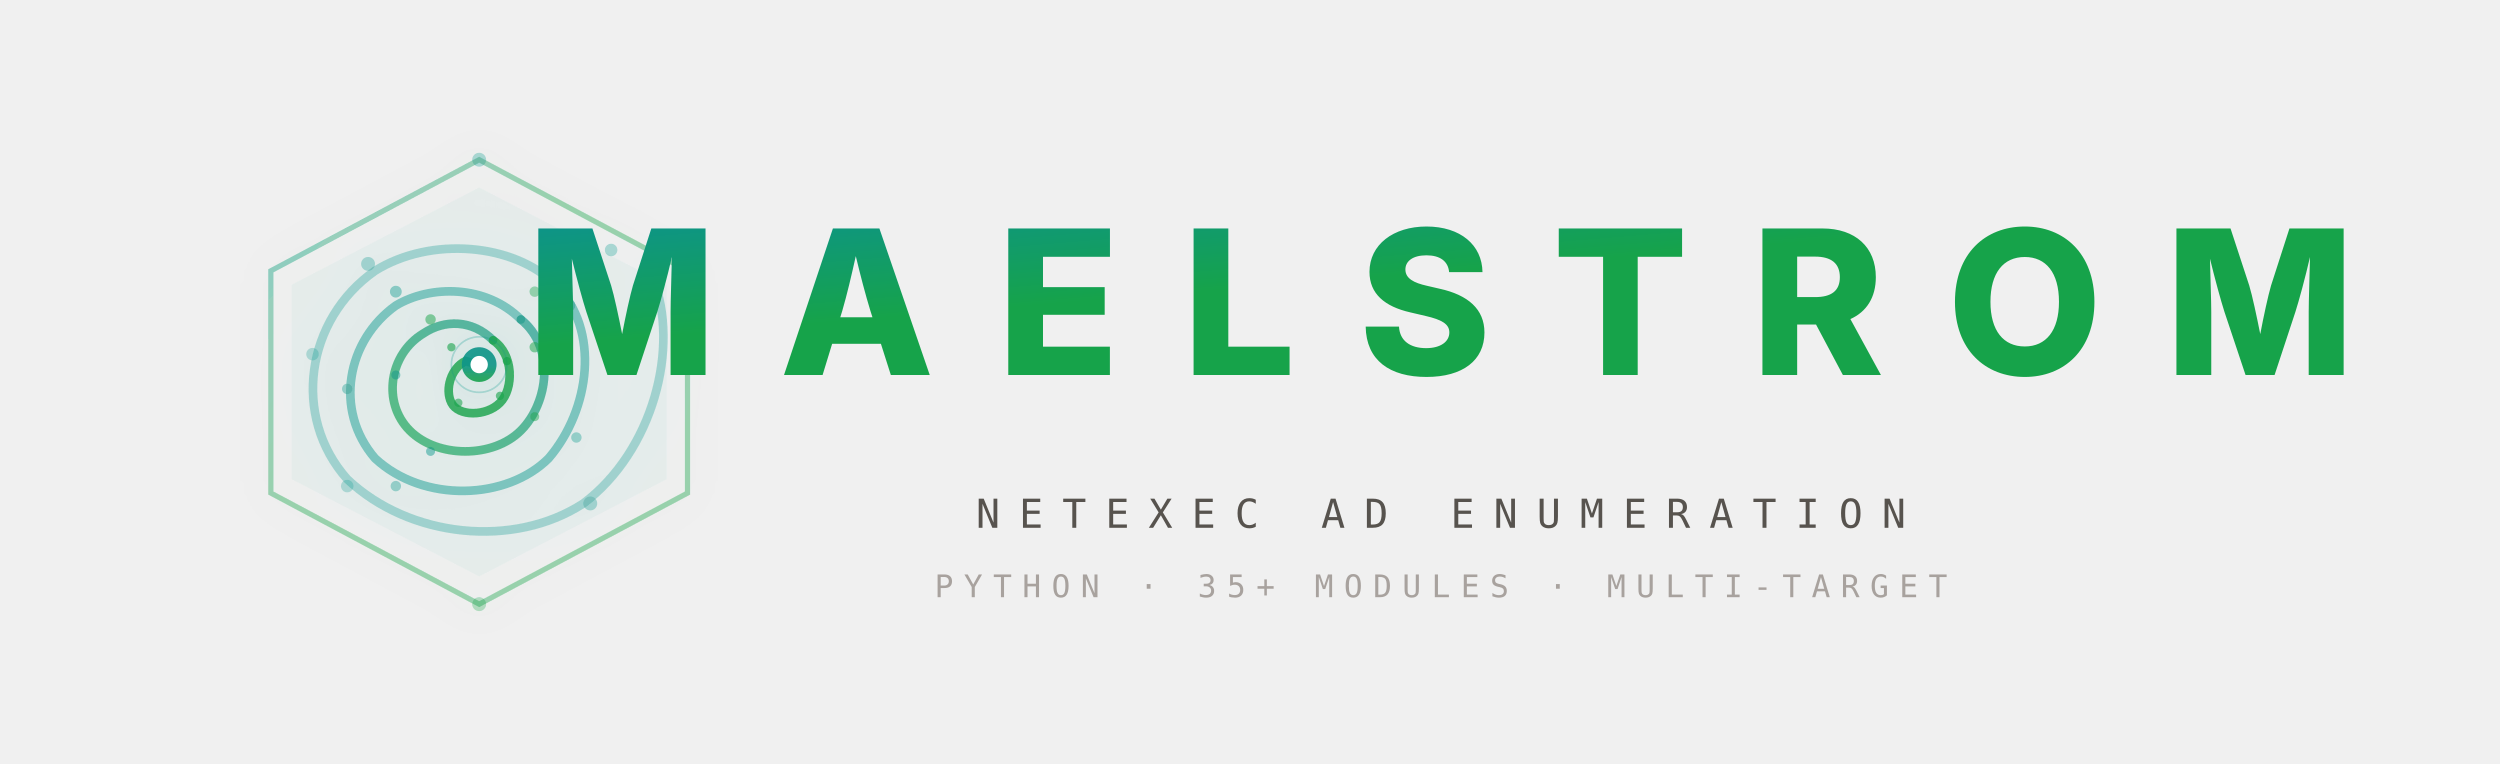
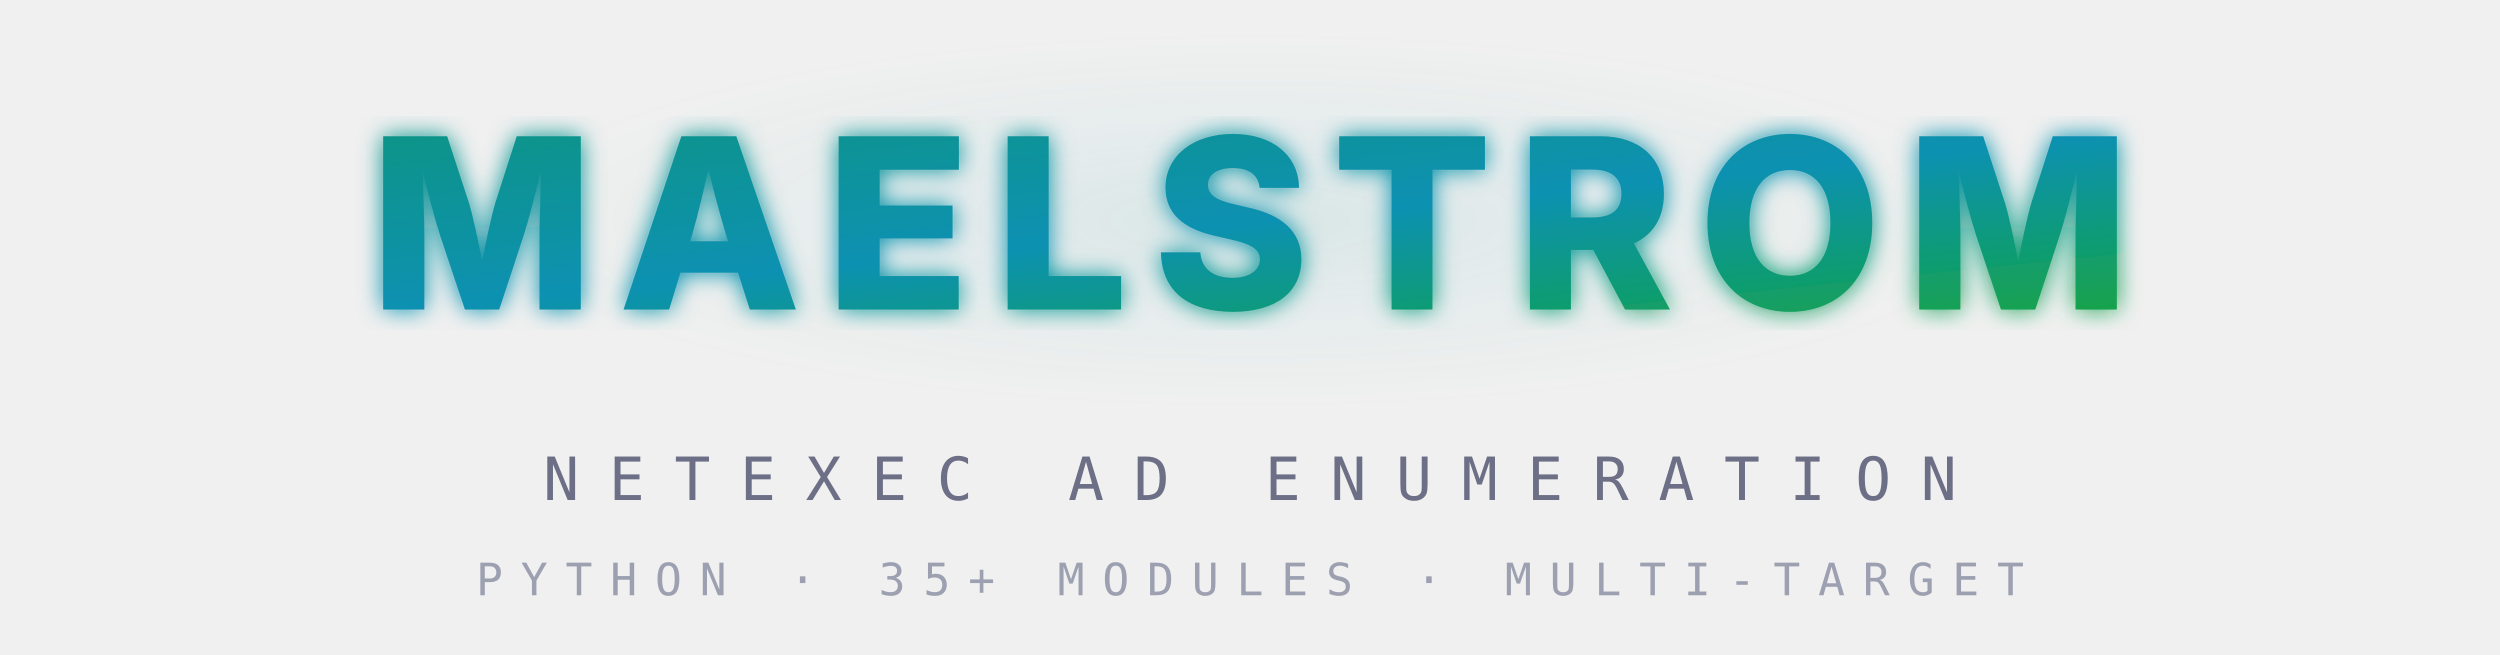
- <svg xmlns="http://www.w3.org/2000/svg" viewBox="0 0 720 220" fill="none">
+ <svg xmlns="http://www.w3.org/2000/svg" viewBox="0 0 420 110" fill="none">
  <defs>
-     <linearGradient id="g1" x1="0%" y1="0%" x2="100%" y2="100%">
+     <linearGradient id="grad" x1="0%" y1="0%" x2="100%" y2="100%">
      <stop offset="0%" stop-color="#0d9488" />
-       <stop offset="40%" stop-color="#16a34a" />
+       <stop offset="50%" stop-color="#0891b2" />
      <stop offset="100%" stop-color="#16a34a" />
    </linearGradient>
-     <linearGradient id="g2" x1="0%" y1="100%" x2="100%" y2="0%">
-       <stop offset="0%" stop-color="#16a34a" />
-       <stop offset="100%" stop-color="#0d9488" />
-     </linearGradient>
-     <linearGradient id="g3" x1="0%" y1="0%" x2="0%" y2="100%">
-       <stop offset="0%" stop-color="#0d9488" />
-       <stop offset="50%" stop-color="#0d9488" />
-       <stop offset="100%" stop-color="#16a34a" />
-     </linearGradient>
-     <filter id="softglow" x="-30%" y="-30%" width="160%" height="160%">
-       <feGaussianBlur in="SourceAlpha" stdDeviation="6" result="blur" />
-       <feFlood flood-color="#0d9488" flood-opacity="0.15" result="color" />
-       <feComposite in="color" in2="blur" operator="in" result="shadow" />
-       <feComposite in="SourceGraphic" in2="shadow" operator="over" />
+     <radialGradient id="glow" cx="50%" cy="40%" r="40%">
+       <stop offset="0%" stop-color="#0d9488" stop-opacity="0.1" />
+       <stop offset="50%" stop-color="#0891b2" stop-opacity="0.04" />
+       <stop offset="100%" stop-color="#16a34a" stop-opacity="0" />
+     </radialGradient>
+     <filter id="textglow">
+       <feGaussianBlur in="SourceGraphic" stdDeviation="2" result="blur" />
+       <feComposite in="SourceGraphic" in2="blur" operator="over" />
    </filter>
  </defs>
-   <g transform="translate(58, 40)" filter="url(#softglow)">
-     <path d="M 80 6 L 140 38 L 140 102 L 80 134 L 20 102 L 20 38 Z" fill="none" stroke="url(#g1)" stroke-width="1.5" opacity="0.4" />
-     <path d="M 80 14 L 134 42 L 134 98 L 80 126 L 26 98 L 26 42 Z" fill="#0d9488" opacity="0.04" />
-     <path d="M 130 40 C 138 60, 130 90, 110 105 C 90 118, 60 115, 42 98 C 26 80, 30 52, 50 38 C 66 28, 90 30, 102 42" stroke="#0d9488" stroke-width="2.5" stroke-linecap="round" fill="none" opacity="0.3" />
-     <path d="M 102 42 C 115 55, 112 78, 100 92 C 88 104, 64 105, 50 92 C 38 78, 42 58, 56 48 C 66 42, 82 42, 92 52" stroke="#0d9488" stroke-width="2.5" stroke-linecap="round" fill="none" opacity="0.45" />
-     <path d="M 92 52 C 102 60, 100 76, 92 84 C 84 92, 68 92, 60 84 C 52 76, 54 62, 64 56 C 70 52, 78 52, 84 58" stroke="url(#g2)" stroke-width="2.5" stroke-linecap="round" fill="none" opacity="0.65" />
-     <path d="M 84 58 C 90 62, 90 72, 86 76 C 82 80, 74 80, 72 76 C 70 72, 72 66, 76 64 L 80 65" stroke="#16a34a" stroke-width="2.5" stroke-linecap="round" fill="none" opacity="0.8" />
-     <circle cx="80" cy="65" r="5" fill="url(#g3)" opacity="0.9" />
-     <circle cx="80" cy="65" r="2.5" fill="#ffffff" />
-     <circle cx="80" cy="65" r="8" fill="none" stroke="#0d9488" stroke-width="0.5" opacity="0.25" />
-     <circle cx="130" cy="42" r="2" fill="#0d9488" opacity="0.35" />
-     <circle cx="118" cy="32" r="1.8" fill="#0d9488" opacity="0.3" />
-     <circle cx="112" cy="105" r="2" fill="#0d9488" opacity="0.3" />
-     <circle cx="42" cy="100" r="1.8" fill="#0d9488" opacity="0.25" />
-     <circle cx="32" cy="62" r="1.8" fill="#0d9488" opacity="0.25" />
-     <circle cx="48" cy="36" r="2" fill="#0d9488" opacity="0.3" />
-     <circle cx="106" cy="48" r="1.7" fill="#0d9488" opacity="0.4" />
-     <circle cx="108" cy="86" r="1.5" fill="#0d9488" opacity="0.35" />
-     <circle cx="56" cy="100" r="1.5" fill="#0d9488" opacity="0.35" />
-     <circle cx="42" cy="72" r="1.5" fill="#0d9488" opacity="0.35" />
-     <circle cx="56" cy="44" r="1.7" fill="#0d9488" opacity="0.4" />
-     <circle cx="96" cy="44" r="1.5" fill="#16a34a" opacity="0.4" />
-     <circle cx="96" cy="60" r="1.5" fill="#16a34a" opacity="0.5" />
-     <circle cx="96" cy="80" r="1.3" fill="#16a34a" opacity="0.45" />
-     <circle cx="66" cy="90" r="1.3" fill="#0d9488" opacity="0.45" />
-     <circle cx="56" cy="68" r="1.3" fill="#0d9488" opacity="0.45" />
-     <circle cx="66" cy="52" r="1.5" fill="#16a34a" opacity="0.5" />
-     <circle cx="88" cy="64" r="1.2" fill="#16a34a" opacity="0.65" />
-     <circle cx="86" cy="74" r="1.2" fill="#16a34a" opacity="0.6" />
-     <circle cx="74" cy="76" r="1.2" fill="#16a34a" opacity="0.55" />
-     <circle cx="72" cy="60" r="1.2" fill="#16a34a" opacity="0.6" />
-     <circle cx="80" cy="6" r="2" fill="#0d9488" opacity="0.3" />
-     <circle cx="80" cy="134" r="2" fill="#16a34a" opacity="0.3" />
-   </g>
-   <text x="415" y="108" font-family="'SF Pro Display', 'Inter', 'Segoe UI', 'Helvetica Neue', Arial, sans-serif" font-size="58" font-weight="800" letter-spacing="18" fill="url(#g1)" text-anchor="middle">MAELSTROM</text>
-   <line x1="280" y1="128" x2="550" y2="128" stroke="url(#g1)" stroke-width="0.8" opacity="0.25" />
-   <text x="415" y="152" font-family="'SF Mono', 'JetBrains Mono', 'Fira Code', 'Cascadia Code', monospace" font-size="11.5" font-weight="400" letter-spacing="5.5" fill="#57534e" text-anchor="middle">NETEXEC AD ENUMERATION</text>
-   <text x="415" y="172" font-family="'SF Mono', 'JetBrains Mono', 'Fira Code', monospace" font-size="9" font-weight="400" letter-spacing="3" fill="#a8a29e" text-anchor="middle">PYTHON  ·  35+ MODULES  ·  MULTI-TARGET</text>
+   <ellipse cx="210" cy="45" rx="160" ry="40" fill="url(#glow)" />
+   <text x="210" y="52" text-anchor="middle" font-family="'Inter', 'SF Pro Display', 'Segoe UI', 'Helvetica Neue', Arial, sans-serif" font-size="40" font-weight="800" fill="url(#grad)" letter-spacing="4" filter="url(#textglow)">MAELSTROM</text>
+   <line x1="105" y1="68" x2="315" y2="68" stroke="url(#grad)" stroke-width="0.6" opacity="0.2" />
+   <text x="210" y="84" text-anchor="middle" font-family="'JetBrains Mono', 'SF Mono', 'Fira Code', 'Cascadia Code', monospace" font-size="10" font-weight="400" fill="#6c6f85" letter-spacing="5">NETEXEC AD ENUMERATION</text>
+   <text x="210" y="100" text-anchor="middle" font-family="'JetBrains Mono', 'SF Mono', 'Fira Code', monospace" font-size="7.5" font-weight="400" fill="#9ca0b0" letter-spacing="3">PYTHON · 35+ MODULES · MULTI-TARGET</text>
</svg>
